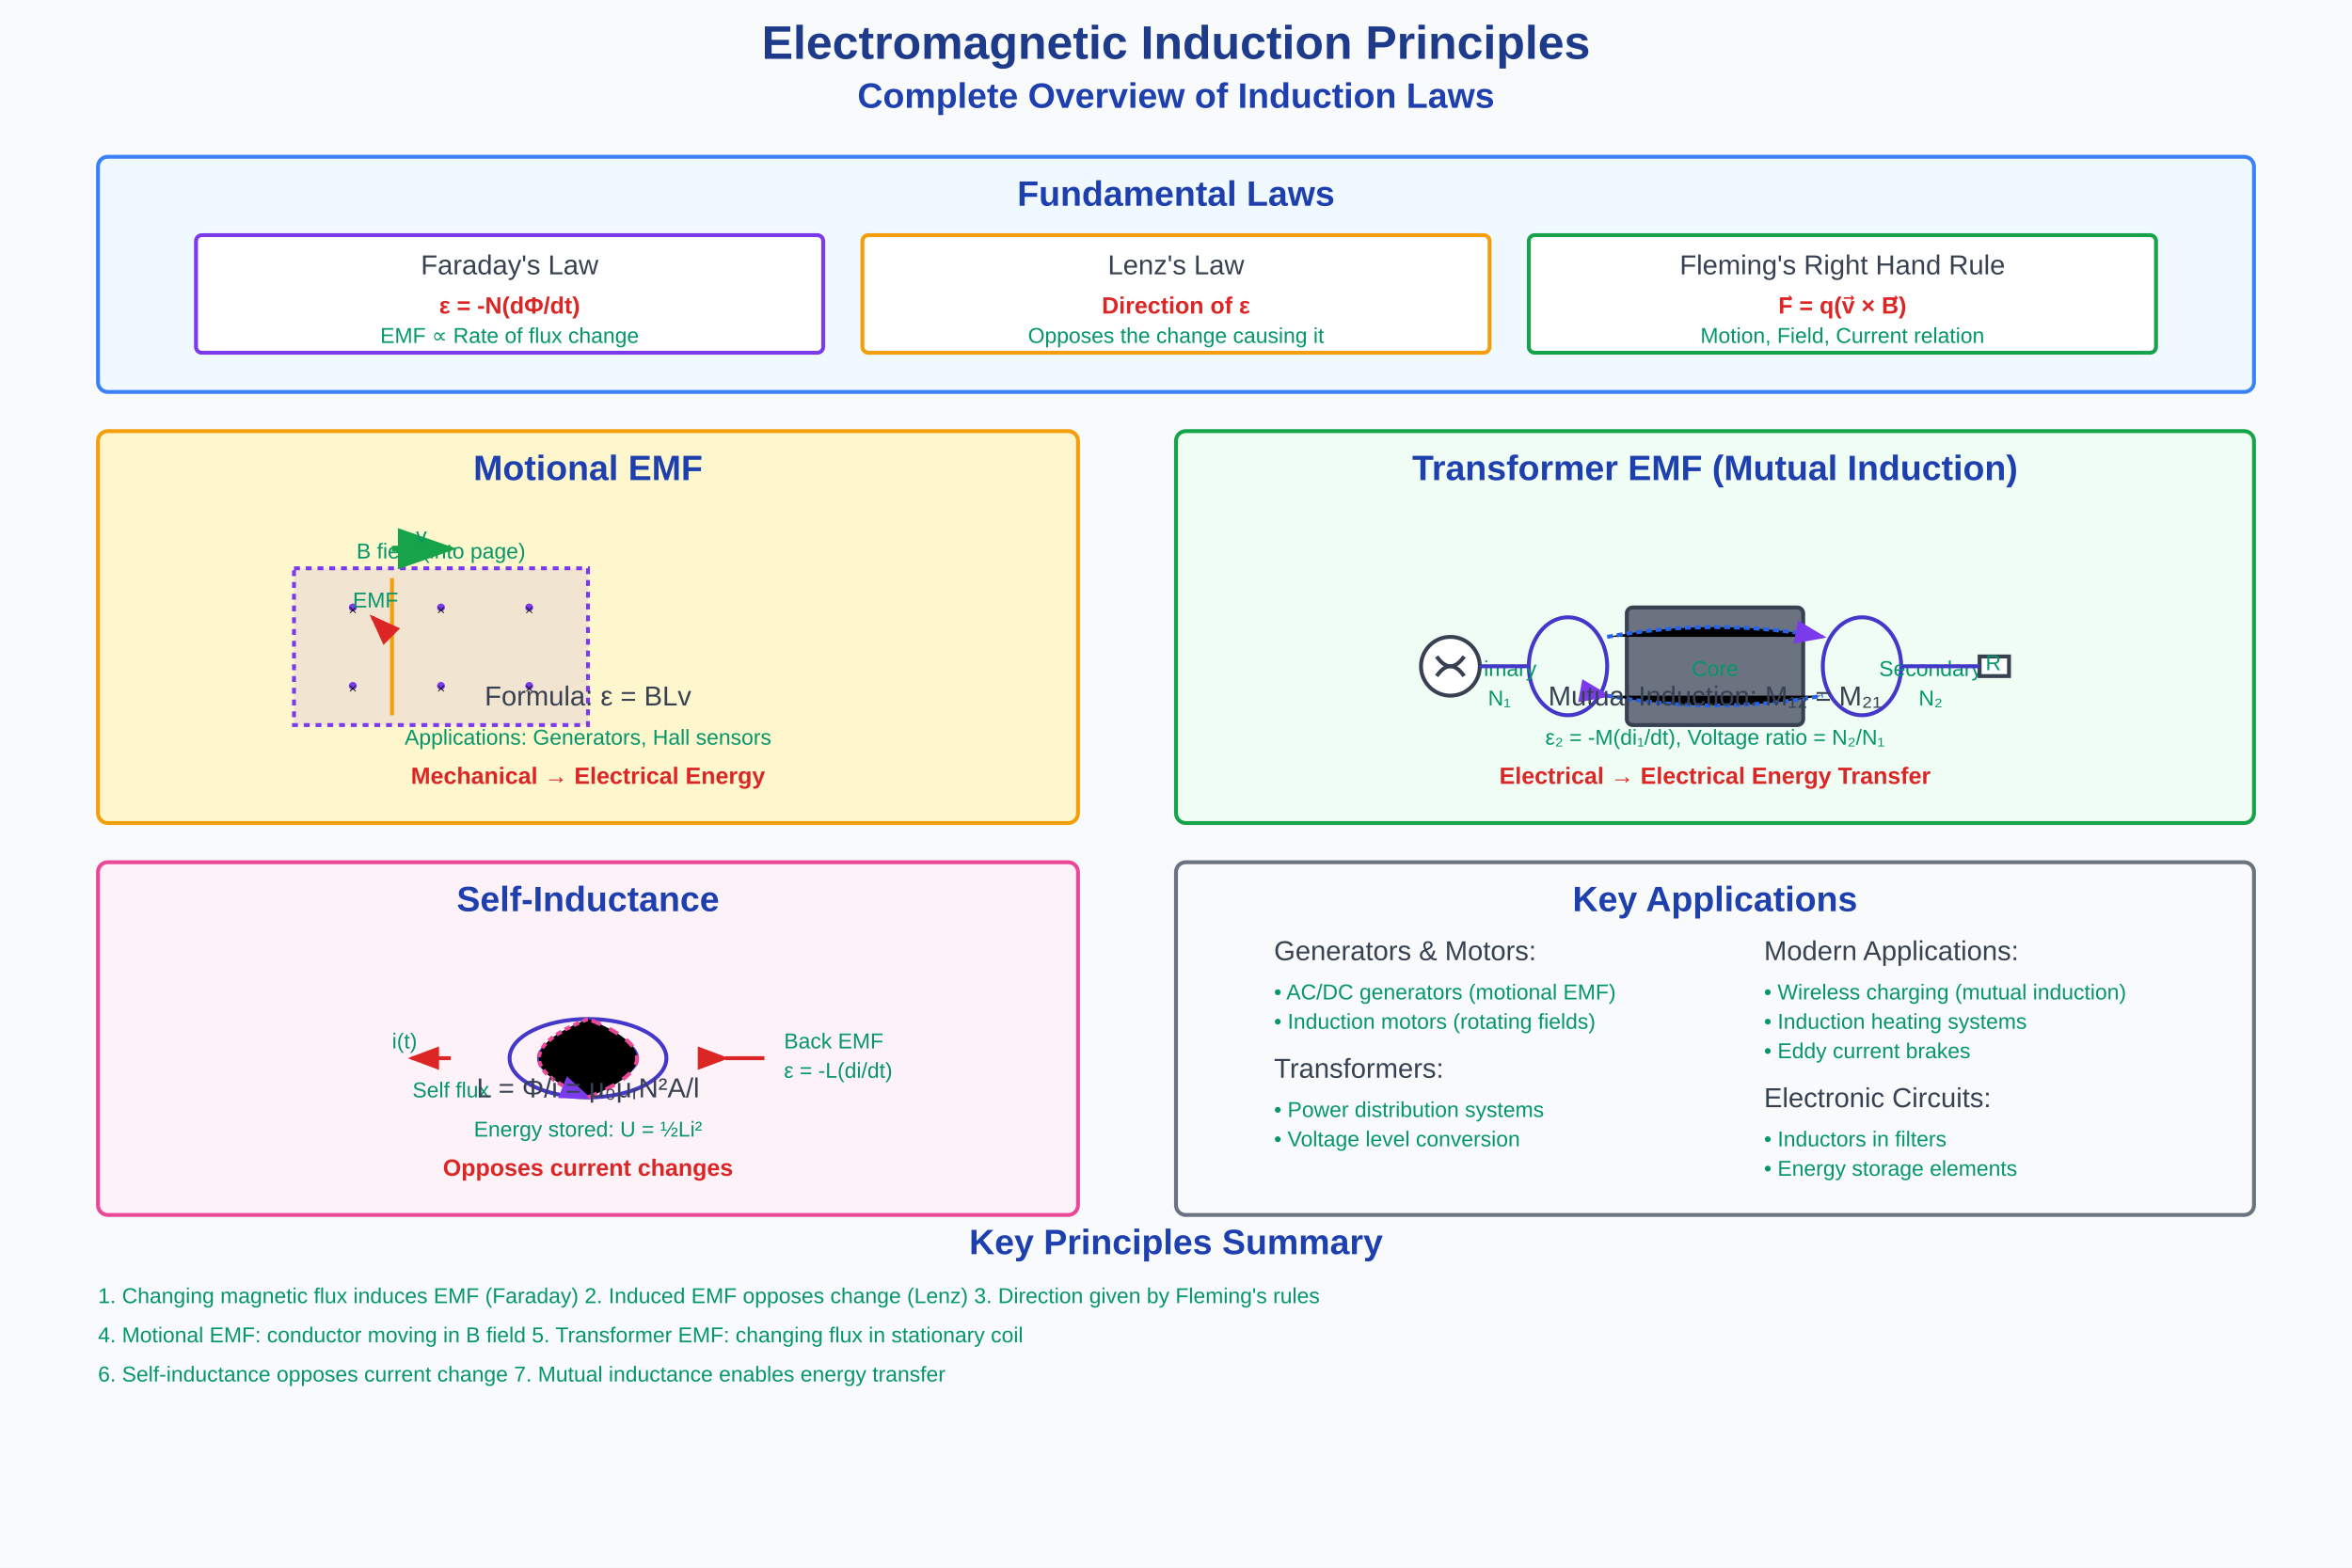
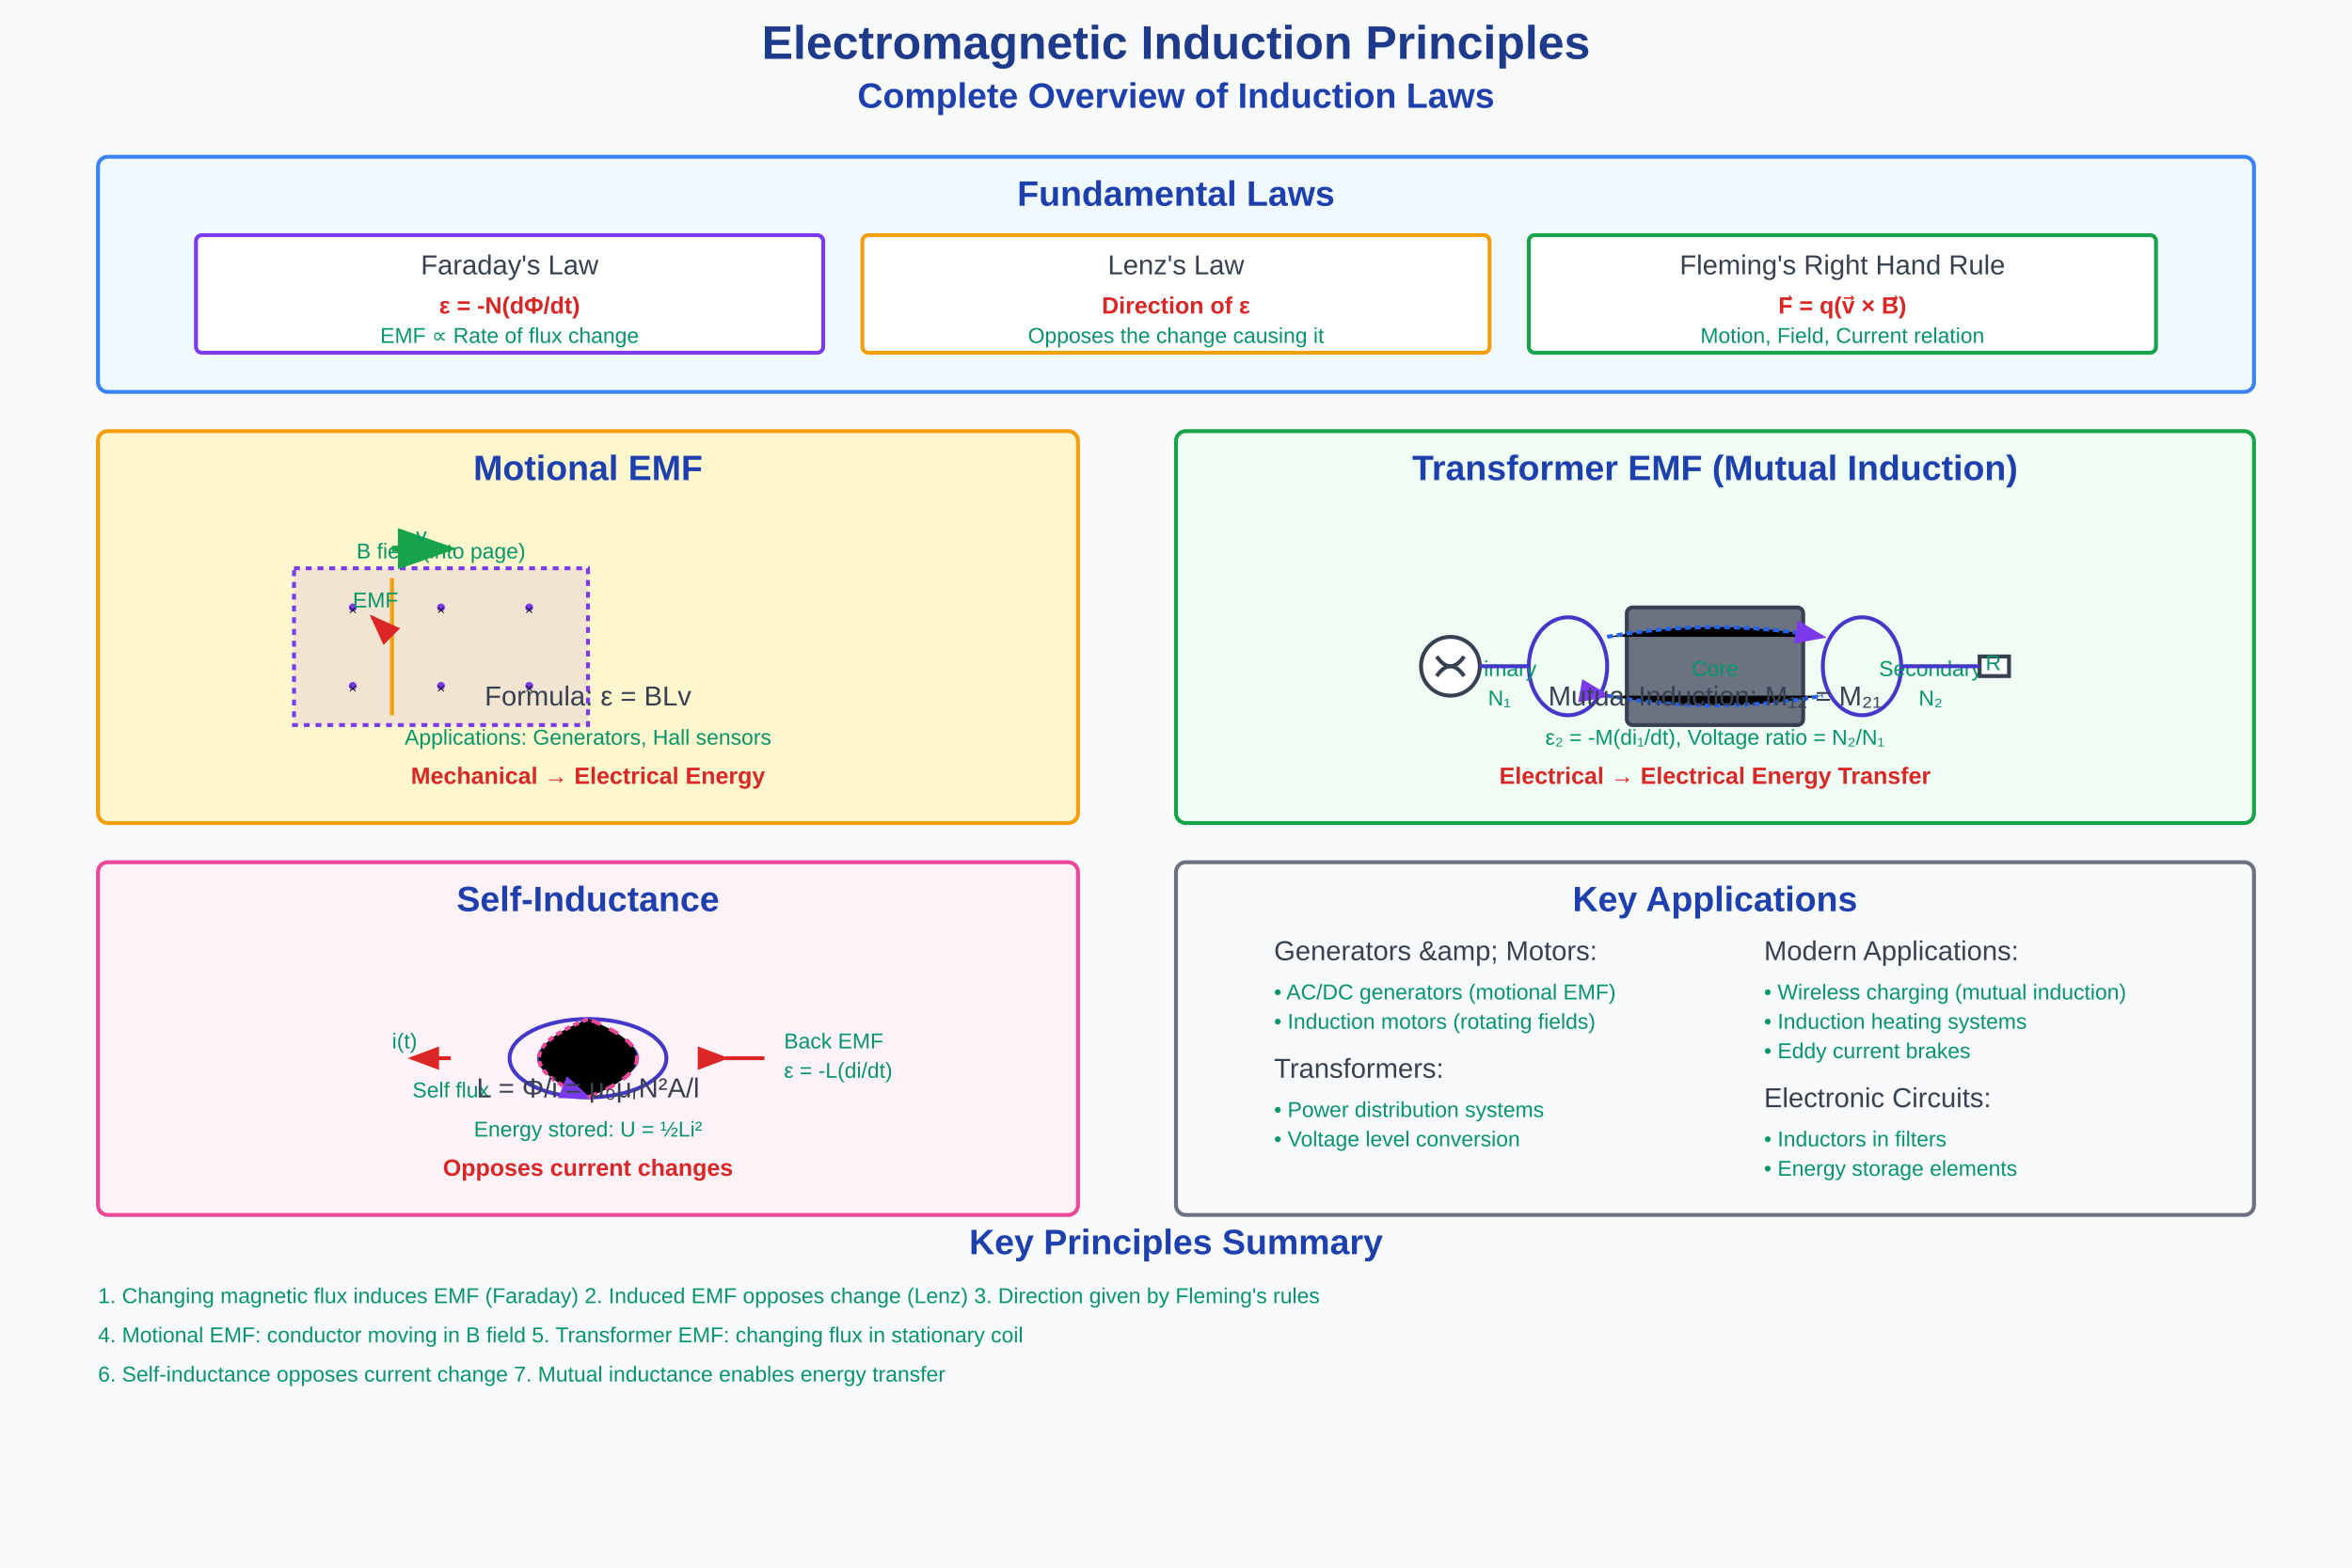
<svg xmlns="http://www.w3.org/2000/svg" viewBox="0 0 1200 800">
  <defs>
    <style>
      .title-text { font-family: 'Segoe UI', Arial, sans-serif; font-size: 24px; font-weight: bold; fill: #1e3a8a; }
      .subtitle-text { font-family: 'Segoe UI', Arial, sans-serif; font-size: 18px; font-weight: 600; fill: #1e40af; }
      .label-text { font-family: 'Segoe UI', Arial, sans-serif; font-size: 14px; font-weight: 500; fill: #374151; }
      .value-text { font-family: 'Segoe UI', Arial, sans-serif; font-size: 12px; font-weight: 600; fill: #dc2626; }
      .formula-text { font-family: 'Segoe UI', Arial, sans-serif; font-size: 11px; font-weight: 500; fill: #059669; }
      .magnetic-field { stroke: #7c3aed; fill: none; stroke-width: 2; }
      .current-flow { stroke: #dc2626; fill: #dc2626; stroke-width: 2; }
      .conductor { stroke: #f59e0b; fill: #fed7aa; stroke-width: 2; }
      .coil-wire { stroke: #4338ca; fill: none; stroke-width: 2; }
      .motion-arrow { stroke: #16a34a; fill: #16a34a; stroke-width: 3; }
    </style>
    <marker id="arrowhead" markerWidth="10" markerHeight="7" refX="9" refY="3.5" orient="auto">
      <polygon points="0 0, 10 3.5, 0 7" fill="#374151" />
    </marker>
    <marker id="field-arrow" markerWidth="8" markerHeight="6" refX="7" refY="3" orient="auto">
      <polygon points="0 0, 8 3, 0 6" fill="#7c3aed" />
    </marker>
    <marker id="current-arrow" markerWidth="8" markerHeight="6" refX="7" refY="3" orient="auto">
      <polygon points="0 0, 8 3, 0 6" fill="#dc2626" />
    </marker>
    <marker id="motion-arrow" markerWidth="10" markerHeight="7" refX="9" refY="3.5" orient="auto">
      <polygon points="0 0, 10 3.5, 0 7" fill="#16a34a" />
    </marker>
  </defs>
  <rect width="1200" height="800" fill="#f8fafc" />
  <text x="600" y="30" text-anchor="middle" class="title-text">Electromagnetic Induction Principles</text>
  <text x="600" y="55" text-anchor="middle" class="subtitle-text">Complete Overview of Induction Laws</text>
  <g id="coreLaws" transform="translate(50, 80)">
    <rect x="0" y="0" width="1100" height="120" fill="#f0f9ff" stroke="#3b82f6" stroke-width="2" rx="5" />
    <text x="550" y="25" text-anchor="middle" class="subtitle-text">Fundamental Laws</text>
    <g transform="translate(50, 40)">
      <rect x="0" y="0" width="320" height="60" fill="white" stroke="#7c3aed" stroke-width="2" rx="3" />
      <text x="160" y="20" text-anchor="middle" class="label-text" fill="#7c3aed">Faraday's Law</text>
      <text x="160" y="40" text-anchor="middle" class="value-text">ε = -N(dΦ/dt)</text>
      <text x="160" y="55" text-anchor="middle" class="formula-text">EMF ∝ Rate of flux change</text>
    </g>
    <g transform="translate(390, 40)">
      <rect x="0" y="0" width="320" height="60" fill="white" stroke="#f59e0b" stroke-width="2" rx="3" />
      <text x="160" y="20" text-anchor="middle" class="label-text" fill="#f59e0b">Lenz's Law</text>
      <text x="160" y="40" text-anchor="middle" class="value-text">Direction of ε</text>
      <text x="160" y="55" text-anchor="middle" class="formula-text">Opposes the change causing it</text>
    </g>
    <g transform="translate(730, 40)">
      <rect x="0" y="0" width="320" height="60" fill="white" stroke="#16a34a" stroke-width="2" rx="3" />
      <text x="160" y="20" text-anchor="middle" class="label-text" fill="#16a34a">Fleming's Right Hand Rule</text>
      <text x="160" y="40" text-anchor="middle" class="value-text">F⃗ = q(v⃗ × B⃗)</text>
      <text x="160" y="55" text-anchor="middle" class="formula-text">Motion, Field, Current relation</text>
    </g>
  </g>
  <g id="motionalEMF" transform="translate(50, 220)">
    <rect x="0" y="0" width="500" height="200" fill="#fef7cd" stroke="#f59e0b" stroke-width="2" rx="5" />
    <text x="250" y="25" text-anchor="middle" class="subtitle-text">Motional EMF</text>
    <g transform="translate(50, 50)">
      <rect x="50" y="20" width="150" height="80" fill="rgba(124, 58, 237, 0.1)" stroke="#7c3aed" stroke-width="2" stroke-dasharray="3,3" />
      <text x="125" y="15" text-anchor="middle" class="formula-text">B field (into page)</text>
      <circle cx="80" cy="40" r="2" fill="#7c3aed" />
      <text x="80" y="44" text-anchor="middle" style="font-size: 8px;">×</text>
      <circle cx="125" cy="40" r="2" fill="#7c3aed" />
      <text x="125" y="44" text-anchor="middle" style="font-size: 8px;">×</text>
      <circle cx="170" cy="40" r="2" fill="#7c3aed" />
      <text x="170" y="44" text-anchor="middle" style="font-size: 8px;">×</text>
      <circle cx="80" cy="80" r="2" fill="#7c3aed" />
      <text x="80" y="84" text-anchor="middle" style="font-size: 8px;">×</text>
      <circle cx="125" cy="80" r="2" fill="#7c3aed" />
      <text x="125" y="84" text-anchor="middle" style="font-size: 8px;">×</text>
      <circle cx="170" cy="80" r="2" fill="#7c3aed" />
      <text x="170" y="84" text-anchor="middle" style="font-size: 8px;">×</text>
      <line x1="100" y1="25" x2="100" y2="95" class="conductor" stroke-width="4" />
      <line x1="100" y1="10" x2="130" y2="10" class="motion-arrow" marker-end="url(#motion-arrow)" />
      <text x="115" y="7" text-anchor="middle" class="formula-text" fill="#16a34a">v</text>
      <line x1="95" y1="50" x2="90" y2="45" class="current-flow" marker-end="url(#current-arrow)" />
      <text x="80" y="40" class="formula-text">EMF</text>
    </g>
    <text x="250" y="140" text-anchor="middle" class="label-text">Formula: ε = BLv</text>
    <text x="250" y="160" text-anchor="middle" class="formula-text">Applications: Generators, Hall sensors</text>
    <text x="250" y="180" text-anchor="middle" class="value-text">Mechanical → Electrical Energy</text>
  </g>
  <g id="transformerEMF" transform="translate(600, 220)">
    <rect x="0" y="0" width="550" height="200" fill="#f0fdf4" stroke="#16a34a" stroke-width="2" rx="5" />
    <text x="275" y="25" text-anchor="middle" class="subtitle-text">Transformer EMF (Mutual Induction)</text>
    <g transform="translate(50, 50)">
      <rect x="180" y="40" width="90" height="60" fill="#6b7280" stroke="#374151" stroke-width="2" rx="3" />
      <text x="225" y="75" text-anchor="middle" class="formula-text" fill="white">Core</text>
      <ellipse cx="150" cy="70" rx="20" ry="25" class="coil-wire" />
      <text x="115" y="75" text-anchor="middle" class="formula-text">Primary</text>
      <text x="115" y="90" text-anchor="middle" class="formula-text">N₁</text>
      <ellipse cx="300" cy="70" rx="20" ry="25" class="coil-wire" />
      <text x="335" y="75" text-anchor="middle" class="formula-text">Secondary</text>
      <text x="335" y="90" text-anchor="middle" class="formula-text">N₂</text>
      <circle cx="90" cy="70" r="15" fill="white" stroke="#374151" stroke-width="2" />
      <path d="M 83,65 Q 90,75 97,65" stroke="#374151" stroke-width="2" fill="none" />
      <path d="M 83,75 Q 90,65 97,75" stroke="#374151" stroke-width="2" fill="none" />
      <rect x="360" y="65" width="15" height="10" fill="white" stroke="#374151" stroke-width="2" />
      <text x="367" y="72" text-anchor="middle" class="formula-text">R</text>
      <line x1="105" y1="70" x2="130" y2="70" class="coil-wire" />
      <line x1="320" y1="70" x2="360" y2="70" class="coil-wire" />
      <path d="M 170,55 Q 225,45 280,55" stroke="#2563eb" stroke-width="2" stroke-dasharray="3,2" marker-end="url(#field-arrow)" />
      <path d="M 170,85 Q 225,95 280,85" stroke="#2563eb" stroke-width="2" stroke-dasharray="3,2" marker-start="url(#field-arrow)" />
    </g>
    <text x="275" y="140" text-anchor="middle" class="label-text">Mutual Induction: M₁₂ = M₂₁</text>
    <text x="275" y="160" text-anchor="middle" class="formula-text">ε₂ = -M(di₁/dt), Voltage ratio = N₂/N₁</text>
    <text x="275" y="180" text-anchor="middle" class="value-text">Electrical → Electrical Energy Transfer</text>
  </g>
  <g id="selfInductance" transform="translate(50, 440)">
    <rect x="0" y="0" width="500" height="180" fill="#fdf2f8" stroke="#ec4899" stroke-width="2" rx="5" />
    <text x="250" y="25" text-anchor="middle" class="subtitle-text">Self-Inductance</text>
    <g transform="translate(100, 50)">
      <ellipse cx="150" cy="50" rx="40" ry="20" class="coil-wire" stroke="#ec4899" stroke-width="3" />
      <ellipse cx="150" cy="50" rx="25" ry="12" fill="none" class="coil-wire" stroke="#ec4899" />
      <line x1="80" y1="50" x2="60" y2="50" class="current-flow" marker-end="url(#current-arrow)" />
      <text x="50" y="45" class="formula-text">i(t)</text>
      <line x1="220" y1="50" x2="240" y2="50" class="current-flow" marker-start="url(#current-arrow)" />
      <text x="250" y="45" class="formula-text">Back EMF</text>
      <text x="250" y="60" class="formula-text">ε = -L(di/dt)</text>
      <path d="M 150,30 Q 100,50 150,70" stroke="#ec4899" stroke-width="2" stroke-dasharray="3,2" marker-end="url(#field-arrow)" />
      <path d="M 150,70 Q 200,50 150,30" stroke="#ec4899" stroke-width="2" stroke-dasharray="5,5" />
      <text x="80" y="70" text-anchor="middle" class="formula-text">Self flux</text>
    </g>
    <text x="250" y="120" text-anchor="middle" class="label-text">L = Φ/i = μ₀μᵣN²A/l</text>
    <text x="250" y="140" text-anchor="middle" class="formula-text">Energy stored: U = ½Li²</text>
    <text x="250" y="160" text-anchor="middle" class="value-text">Opposes current changes</text>
  </g>
  <g id="applications" transform="translate(600, 440)">
    <rect x="0" y="0" width="550" height="180" fill="#f8fafc" stroke="#6b7280" stroke-width="2" rx="5" />
    <text x="275" y="25" text-anchor="middle" class="subtitle-text">Key Applications</text>
    <g transform="translate(50, 50)">
-       <text x="0" y="0" class="label-text">Generators &amp; Motors:</text>
+       <text x="0" y="0" class="label-text">Generators &amp;amp; Motors:</text>
      <text x="0" y="20" class="formula-text">• AC/DC generators (motional EMF)</text>
      <text x="0" y="35" class="formula-text">• Induction motors (rotating fields)</text>
      <text x="0" y="60" class="label-text">Transformers:</text>
      <text x="0" y="80" class="formula-text">• Power distribution systems</text>
      <text x="0" y="95" class="formula-text">• Voltage level conversion</text>
      <text x="250" y="0" class="label-text">Modern Applications:</text>
      <text x="250" y="20" class="formula-text">• Wireless charging (mutual induction)</text>
      <text x="250" y="35" class="formula-text">• Induction heating systems</text>
      <text x="250" y="50" class="formula-text">• Eddy current brakes</text>
      <text x="250" y="75" class="label-text">Electronic Circuits:</text>
      <text x="250" y="95" class="formula-text">• Inductors in filters</text>
      <text x="250" y="110" class="formula-text">• Energy storage elements</text>
    </g>
  </g>
  <g id="summary" transform="translate(50, 640)">
    <text x="550" y="0" text-anchor="middle" class="subtitle-text">Key Principles Summary</text>
    <text x="0" y="25" class="formula-text">1. Changing magnetic flux induces EMF (Faraday) 2. Induced EMF opposes change (Lenz) 3. Direction given by Fleming's rules</text>
    <text x="0" y="45" class="formula-text">4. Motional EMF: conductor moving in B field 5. Transformer EMF: changing flux in stationary coil</text>
    <text x="0" y="65" class="formula-text">6. Self-inductance opposes current change 7. Mutual inductance enables energy transfer</text>
  </g>
</svg>
